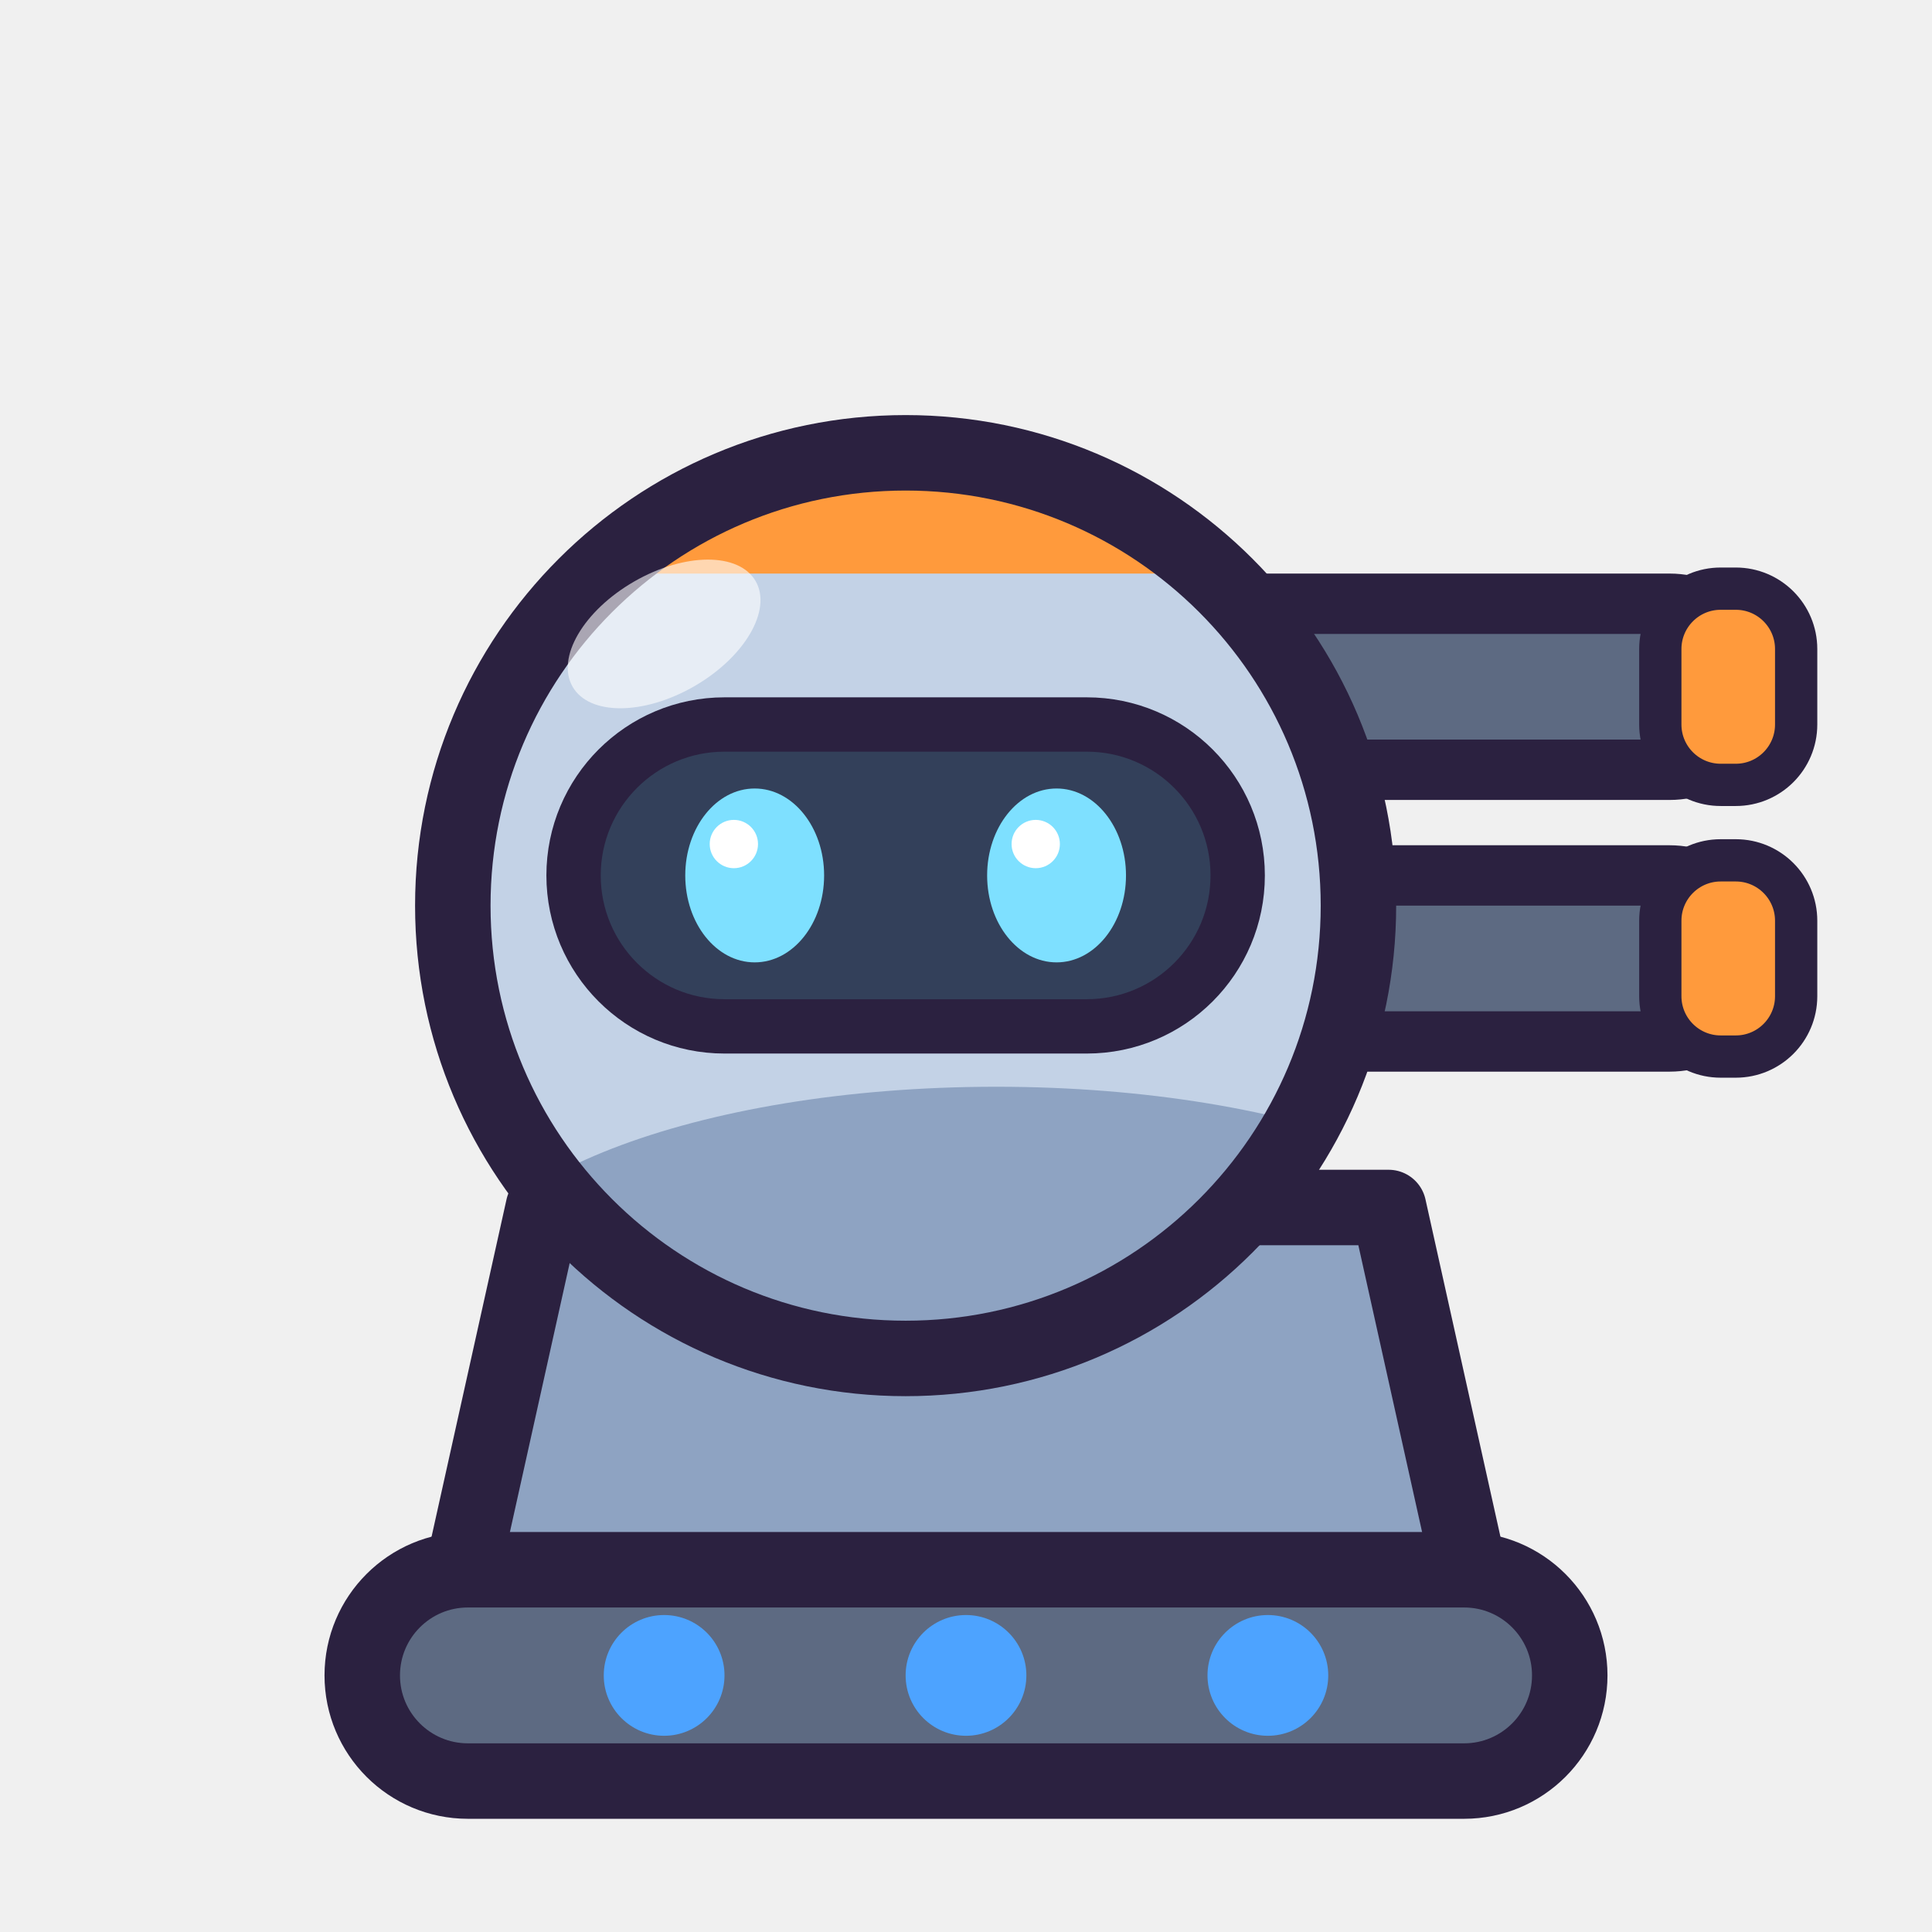
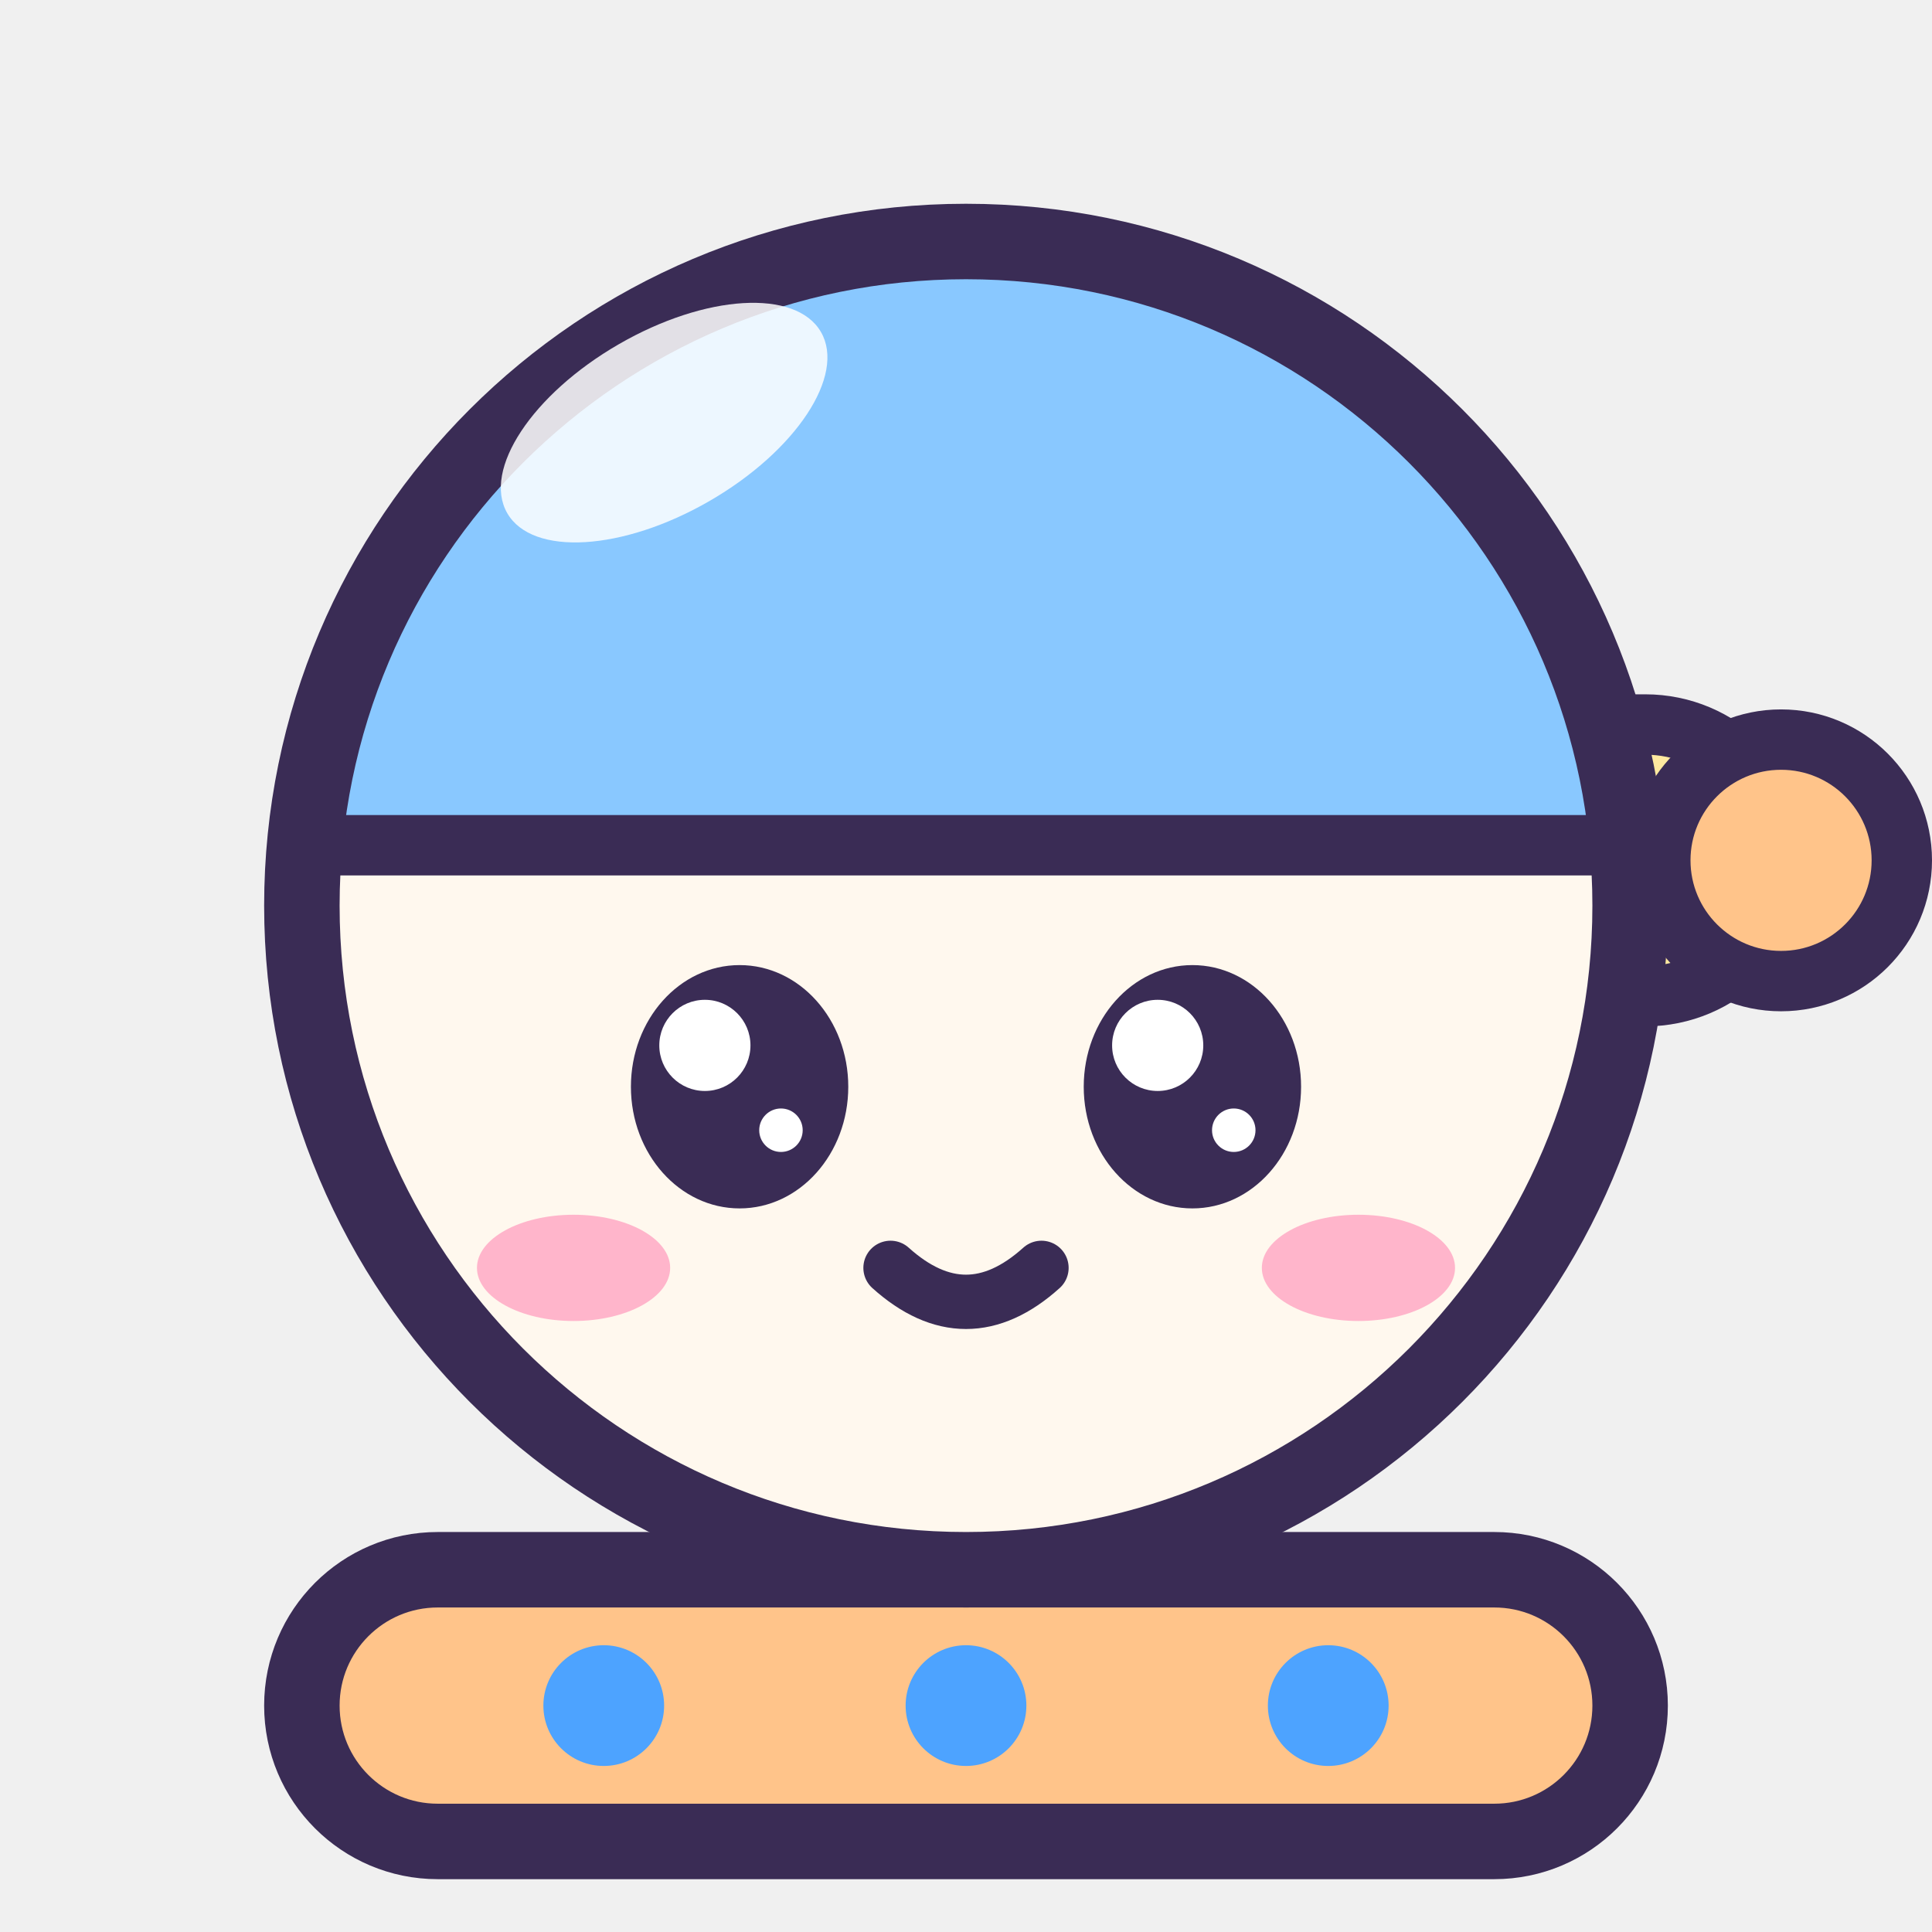
<svg xmlns="http://www.w3.org/2000/svg" viewBox="0 0 64 64">
-   <path d="M14 58 L18 40 L46 40 L50 58 Z" fill="#8ea3c2" stroke="#2b2140" stroke-width="2.5" stroke-linejoin="round" stroke-linecap="round" />
-   <rect x="12" y="52" width="40" height="7" rx="3.5" fill="#5d6a82" stroke="#2b2140" stroke-width="2.5" stroke-linejoin="round" stroke-linecap="round" />
-   <circle cx="22" cy="55.5" r="2" fill="#4da3ff" />
-   <circle cx="32" cy="55.5" r="2" fill="#4da3ff" />
-   <circle cx="42" cy="55.5" r="2" fill="#4da3ff" />
-   <rect x="38" y="20" width="20" height="5.5" rx="2.7" fill="#5d6a82" stroke="#2b2140" stroke-width="2" stroke-linejoin="round" stroke-linecap="round" />
-   <rect x="38" y="29" width="20" height="5.5" rx="2.7" fill="#5d6a82" stroke="#2b2140" stroke-width="2" stroke-linejoin="round" stroke-linecap="round" />
-   <rect x="55" y="19.5" width="4.5" height="6.5" rx="2" fill="#ff9a3c" stroke="#2b2140" stroke-width="1.4" stroke-linejoin="round" stroke-linecap="round" />
-   <rect x="55" y="28.5" width="4.5" height="6.5" rx="2" fill="#ff9a3c" stroke="#2b2140" stroke-width="1.4" stroke-linejoin="round" stroke-linecap="round" />
+   <rect x="10" y="52" width="44" height="9" rx="4.5" fill="#ffc48a" stroke="#3a2c55" stroke-width="2.5" stroke-linejoin="round" stroke-linecap="round" />
+   <circle cx="20" cy="56.5" r="2" fill="#4da3ff" />
+   <circle cx="32" cy="56.5" r="2" fill="#4da3ff" />
+   <circle cx="44" cy="56.5" r="2" fill="#4da3ff" />
+   <rect x="44" y="24" width="15" height="9" rx="4.5" fill="#ffe9a0" stroke="#3a2c55" stroke-width="2" stroke-linejoin="round" stroke-linecap="round" />
+   <circle cx="59" cy="28.5" r="4" fill="#ffc48a" stroke="#3a2c55" stroke-width="2" stroke-linejoin="round" stroke-linecap="round" />
  <defs>
    <clipPath id="b">
-       <circle cx="30" cy="30" r="15" />
+       <circle cx="32" cy="30" r="22" />
    </clipPath>
  </defs>
-   <circle cx="30" cy="30" r="15" fill="#c3d2e6" />
-   <rect x="10" y="12" width="40" height="7" fill="#ff9a3c" clip-path="url(#b)" />
-   <ellipse cx="33" cy="43" rx="18" ry="7" fill="#8ea3c2" clip-path="url(#b)" />
-   <circle cx="30" cy="30" r="15" fill="none" stroke="#2b2140" stroke-width="2.5" stroke-linejoin="round" stroke-linecap="round" />
-   <rect x="19" y="24" width="22" height="10" rx="5" fill="#33405a" stroke="#2b2140" stroke-width="1.8" stroke-linejoin="round" stroke-linecap="round" />
-   <ellipse cx="25" cy="29" rx="2.3" ry="2.88" fill="#7ee0ff" />
-   <circle cx="24.31" cy="27.96" r="0.80" fill="#fff" />
-   <ellipse cx="35" cy="29" rx="2.3" ry="2.88" fill="#7ee0ff" />
-   <circle cx="34.31" cy="27.96" r="0.80" fill="#fff" />
-   <ellipse cx="22" cy="21" rx="3.5" ry="2" fill="#fff" opacity="0.6" transform="rotate(-30 22 21)" />
+   <circle cx="32" cy="30" r="22" fill="#fff8ee" />
+   <rect x="6" y="4" width="52" height="24" fill="#a9dcff" clip-path="url(#b)" />
+   <rect x="6" y="4" width="52" height="24" fill="#4da3ff" opacity="0.35" clip-path="url(#b)" />
+   <circle cx="32" cy="30" r="22" fill="none" stroke="#3a2c55" stroke-width="2.5" stroke-linejoin="round" stroke-linecap="round" />
+   <line x1="10" y1="28" x2="54" y2="28" stroke="#3a2c55" stroke-width="2" stroke-linejoin="round" stroke-linecap="round" />
+   <ellipse cx="22" cy="14" rx="6" ry="3" fill="#fff" opacity="0.85" transform="rotate(-30 22 14)" />
+   <ellipse cx="24.5" cy="36" rx="3.6" ry="4.03" fill="#3a2c55" />
+   <circle cx="23.35" cy="34.63" r="1.51" fill="#fff" />
+   <circle cx="25.87" cy="37.44" r="0.72" fill="#fff" />
+   <ellipse cx="39.5" cy="36" rx="3.6" ry="4.03" fill="#3a2c55" />
+   <circle cx="38.35" cy="34.63" r="1.51" fill="#fff" />
+   <circle cx="40.87" cy="37.44" r="0.72" fill="#fff" />
+   <ellipse cx="19" cy="42" rx="3.2" ry="1.76" fill="#ff9fbf" opacity="0.75" />
+   <ellipse cx="45" cy="42" rx="3.2" ry="1.76" fill="#ff9fbf" opacity="0.75" />
+   <path d="M29.5 42 Q32 44.25 34.5 42" fill="none" stroke="#3a2c55" stroke-width="1.8" stroke-linecap="round" />
</svg>
